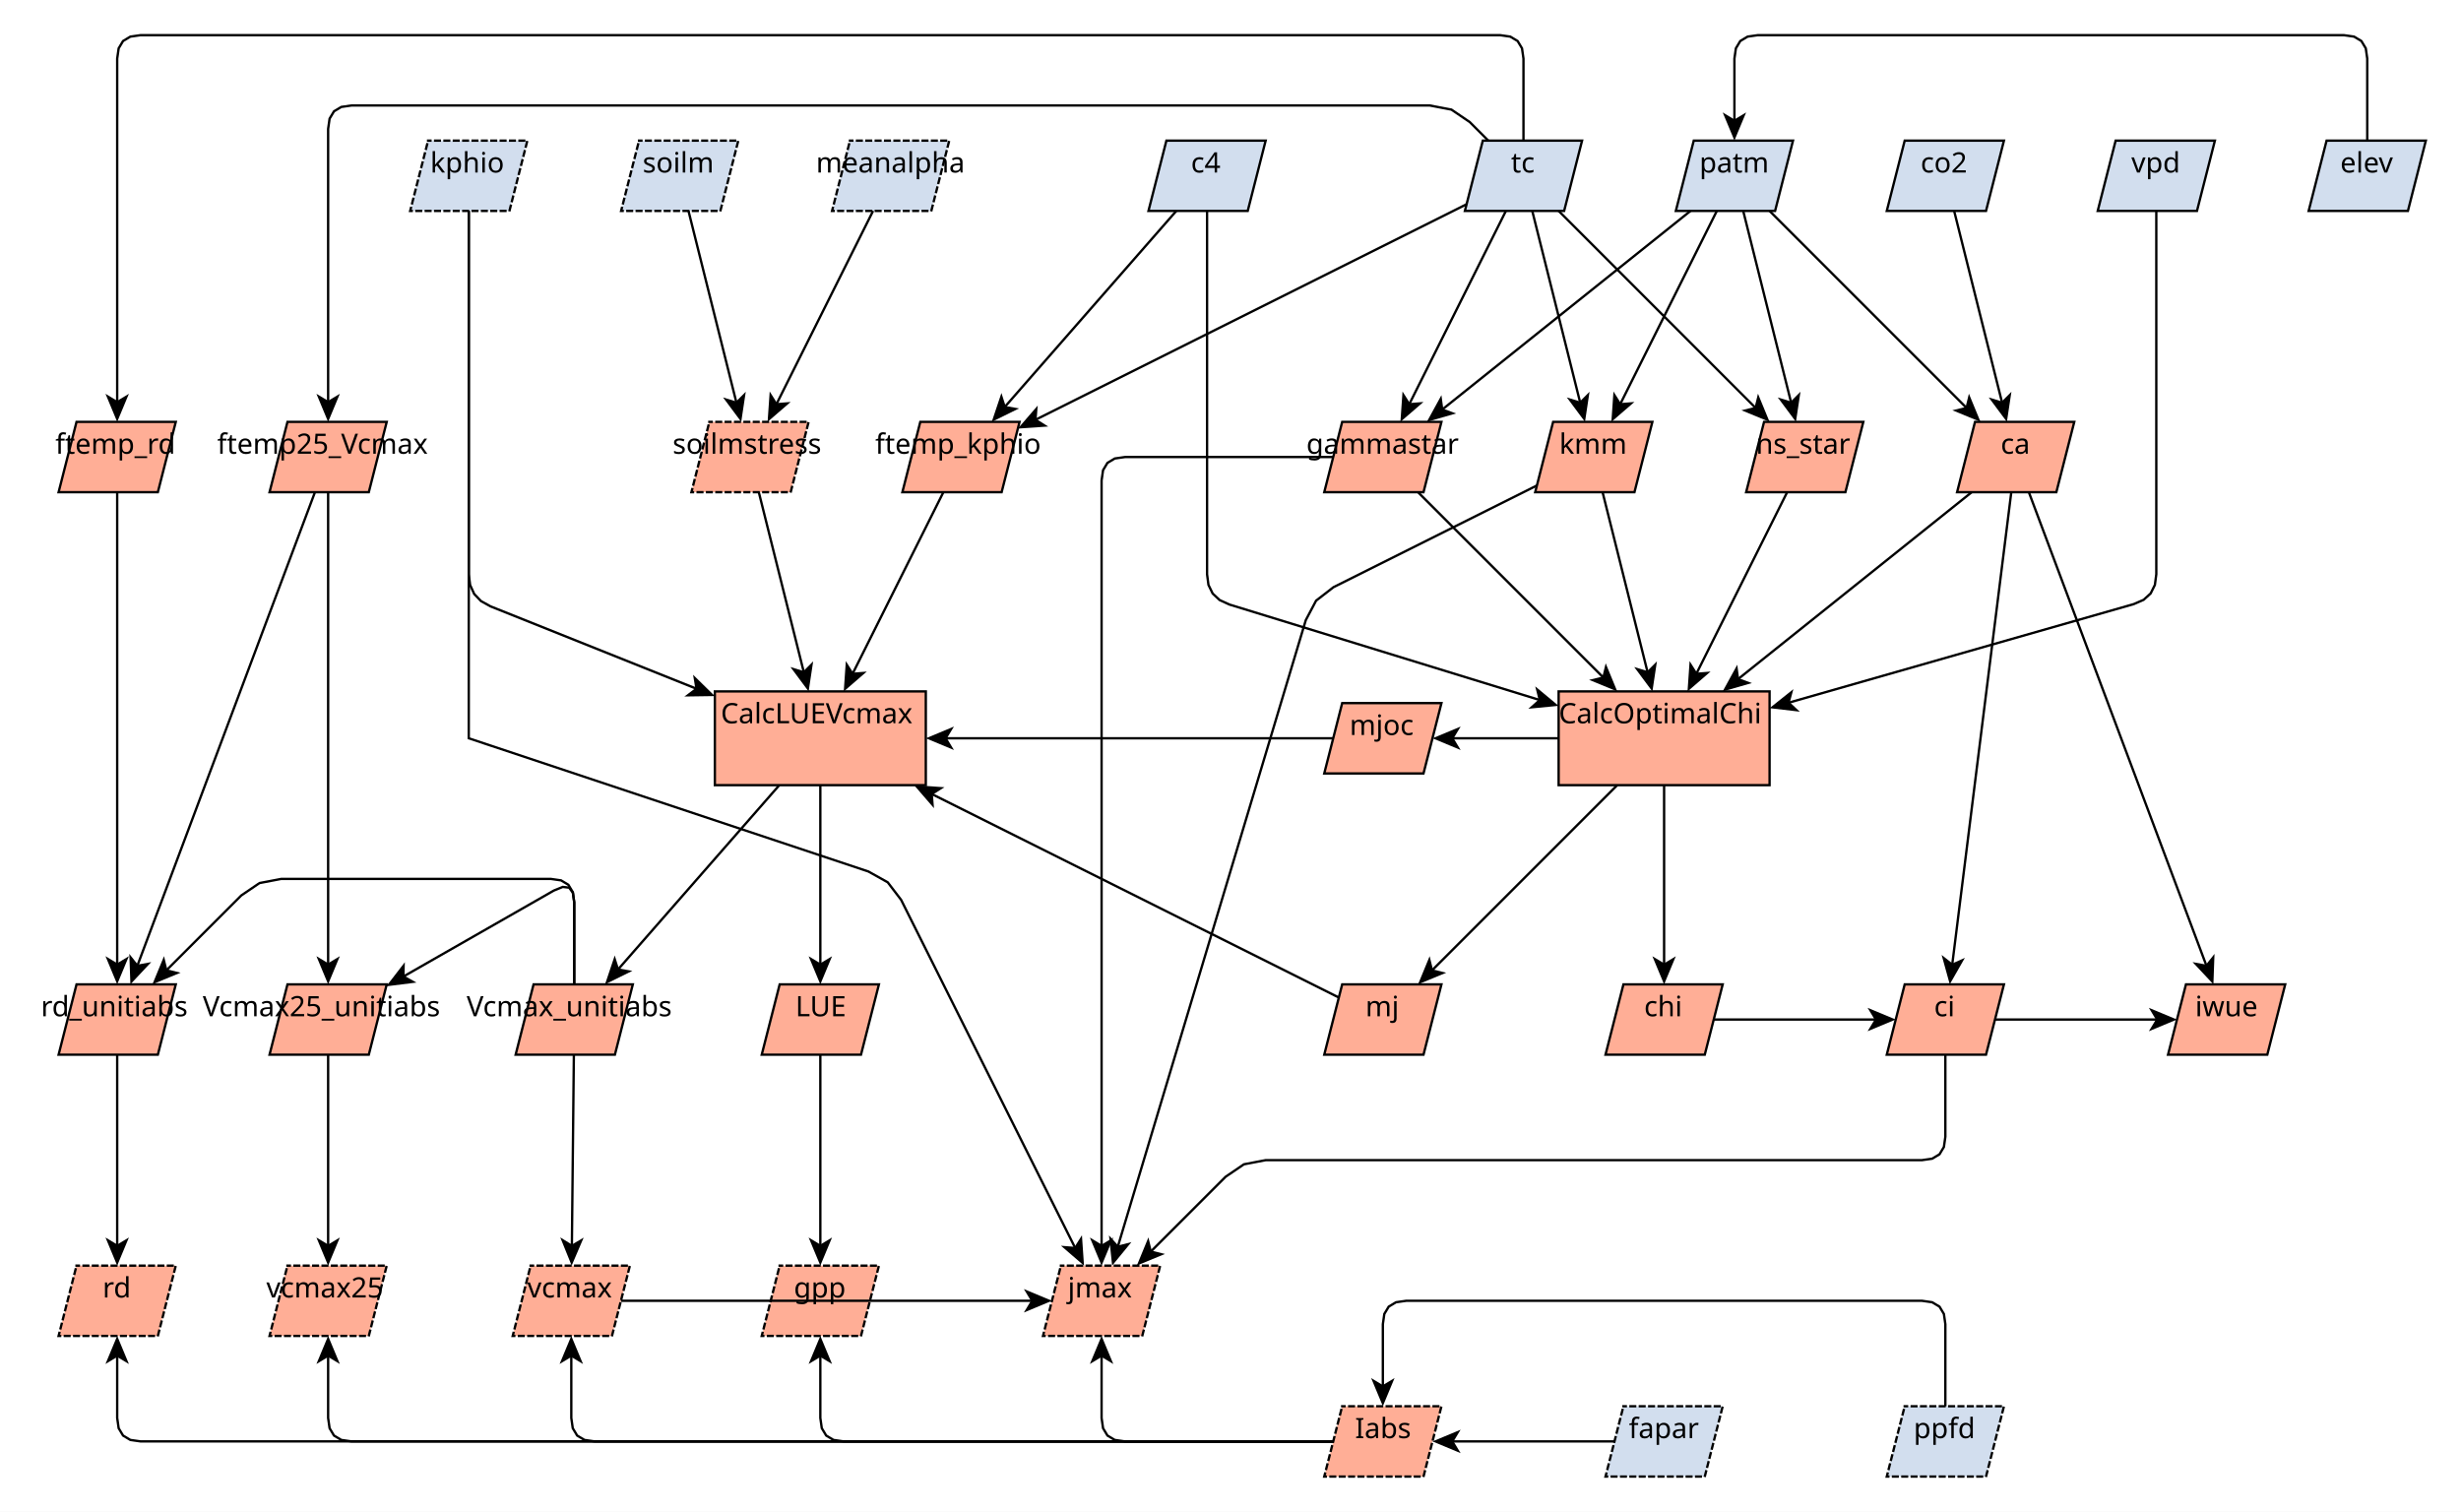
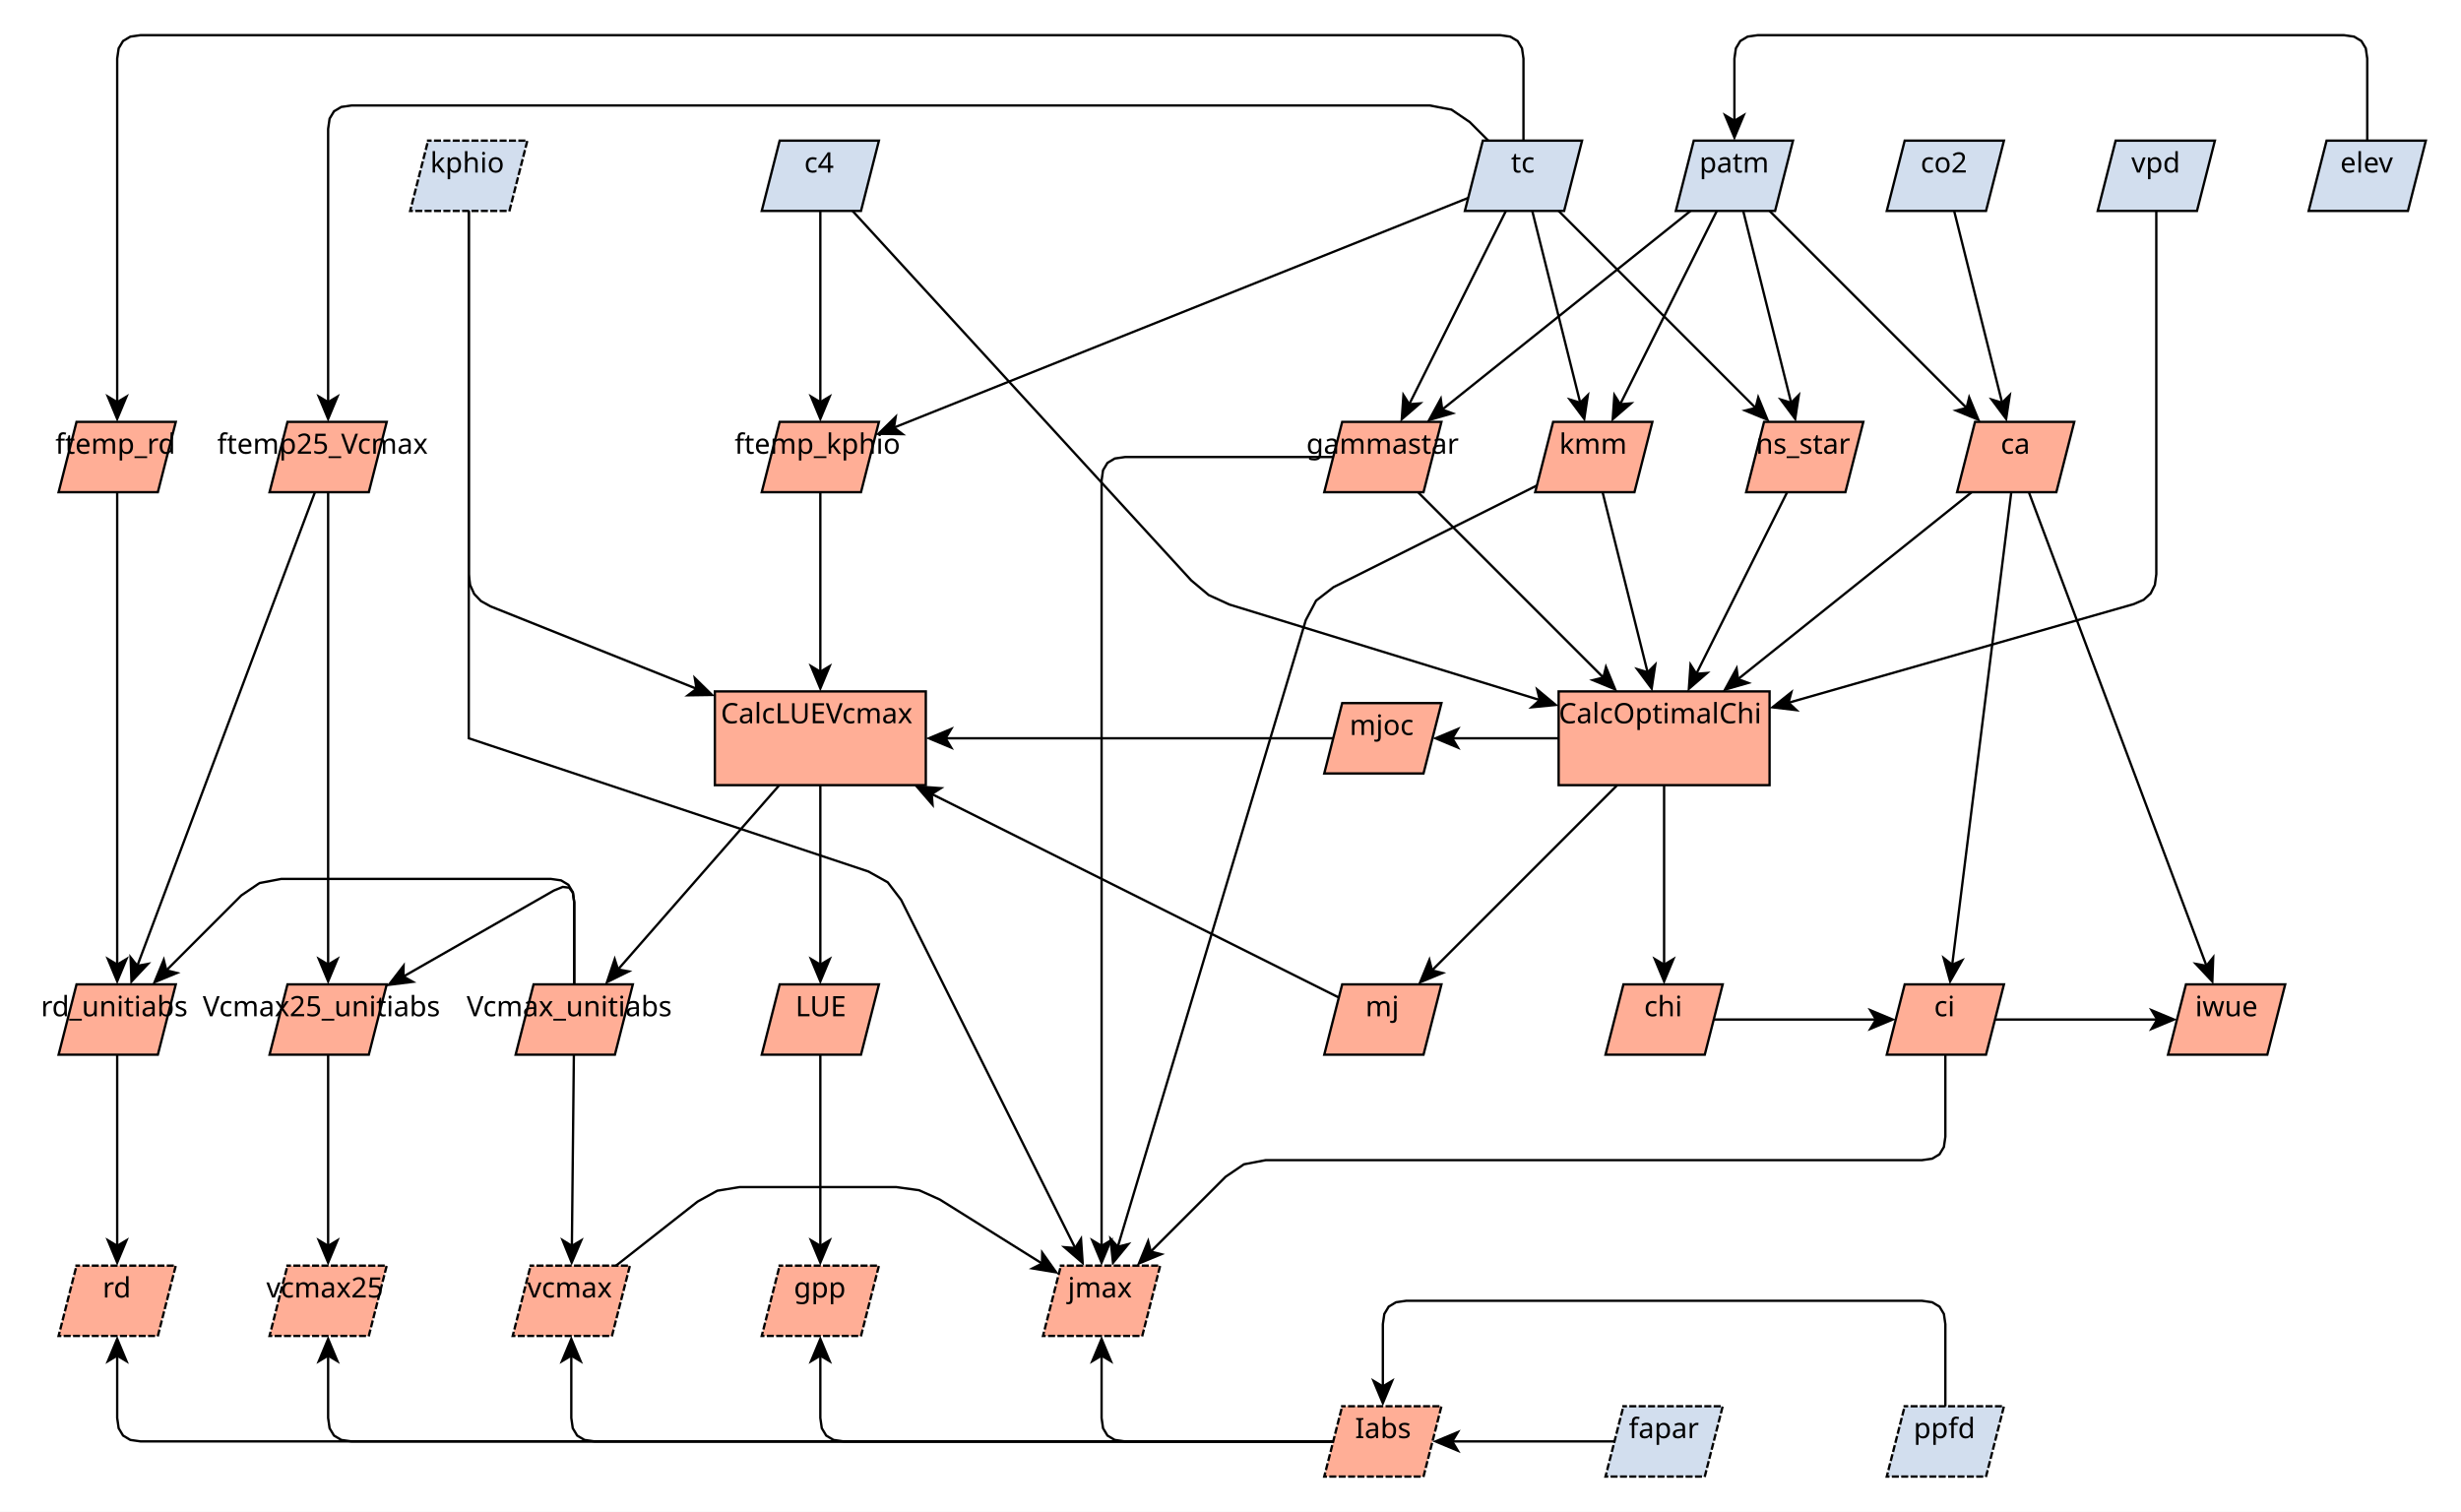
<svg xmlns="http://www.w3.org/2000/svg" fill-opacity="1" color-rendering="auto" color-interpolation="auto" text-rendering="auto" stroke="black" stroke-linecap="square" width="1050" stroke-miterlimit="10" shape-rendering="auto" stroke-opacity="1" fill="black" stroke-dasharray="none" font-weight="normal" stroke-width="1" height="645" font-family="'Dialog'" font-style="normal" stroke-linejoin="miter" font-size="12px" stroke-dashoffset="0" image-rendering="auto">
  <defs id="genericDefs" />
  <g>
    <defs id="defs1">
      <clipPath clipPathUnits="userSpaceOnUse" id="clipPath1">
        <path d="M0 0 L1050 0 L1050 645 L0 645 L0 0 Z" />
      </clipPath>
      <clipPath clipPathUnits="userSpaceOnUse" id="clipPath2">
        <path d="M-500 -225 L550 -225 L550 420 L-500 420 L-500 -225 Z" />
      </clipPath>
    </defs>
    <g fill="white" text-rendering="geometricPrecision" shape-rendering="geometricPrecision" transform="translate(500,225)" stroke="white">
      <rect x="-500" width="1050" height="645" y="-225" clip-path="url(#clipPath2)" stroke="none" />
    </g>
    <g fill="rgb(210,222,238)" text-rendering="geometricPrecision" shape-rendering="geometricPrecision" transform="matrix(1,0,0,1,500,225)" stroke="rgb(210,222,238)">
      <path d="M132.65 -165 L175 -165 L167.35 -135 L125 -135 Z" stroke="none" clip-path="url(#clipPath2)" />
      <path fill="none" d="M132.65 -165 L175 -165 L167.35 -135 L125 -135 Z" clip-path="url(#clipPath2)" stroke-linecap="butt" stroke="black" />
    </g>
    <g text-rendering="geometricPrecision" stroke-miterlimit="1.45" shape-rendering="geometricPrecision" transform="matrix(1,0,0,1,500,225)" stroke-linecap="butt">
      <text x="144.683" xml:space="preserve" y="-151.398" clip-path="url(#clipPath2)" stroke="none">tc</text>
    </g>
    <g fill="rgb(210,222,238)" text-rendering="geometricPrecision" shape-rendering="geometricPrecision" transform="matrix(1,0,0,1,500,225)" stroke="rgb(210,222,238)">
      <path d="M222.65 -165 L265 -165 L257.35 -135 L215 -135 Z" stroke="none" clip-path="url(#clipPath2)" />
      <path fill="none" d="M222.65 -165 L265 -165 L257.35 -135 L215 -135 Z" clip-path="url(#clipPath2)" stroke-linecap="butt" stroke="black" />
    </g>
    <g text-rendering="geometricPrecision" stroke-miterlimit="1.45" shape-rendering="geometricPrecision" transform="matrix(1,0,0,1,500,225)" stroke-linecap="butt">
      <text x="225.065" xml:space="preserve" y="-151.398" clip-path="url(#clipPath2)" stroke="none">patm</text>
    </g>
    <g fill="rgb(210,222,238)" text-rendering="geometricPrecision" shape-rendering="geometricPrecision" transform="matrix(1,0,0,1,500,225)" stroke="rgb(210,222,238)">
      <path d="M312.65 -165 L355 -165 L347.35 -135 L305 -135 Z" stroke="none" clip-path="url(#clipPath2)" />
      <path fill="none" d="M312.65 -165 L355 -165 L347.35 -135 L305 -135 Z" clip-path="url(#clipPath2)" stroke-linecap="butt" stroke="black" />
    </g>
    <g text-rendering="geometricPrecision" stroke-miterlimit="1.45" shape-rendering="geometricPrecision" transform="matrix(1,0,0,1,500,225)" stroke-linecap="butt">
      <text x="319.447" xml:space="preserve" y="-151.398" clip-path="url(#clipPath2)" stroke="none">co2</text>
    </g>
    <g fill="rgb(210,222,238)" text-rendering="geometricPrecision" shape-rendering="geometricPrecision" transform="matrix(1,0,0,1,500,225)" stroke="rgb(210,222,238)">
      <path d="M402.65 -165 L445 -165 L437.35 -135 L395 -135 Z" stroke="none" clip-path="url(#clipPath2)" />
      <path fill="none" d="M402.65 -165 L445 -165 L437.35 -135 L395 -135 Z" clip-path="url(#clipPath2)" stroke-linecap="butt" stroke="black" />
    </g>
    <g text-rendering="geometricPrecision" stroke-miterlimit="1.45" shape-rendering="geometricPrecision" transform="matrix(1,0,0,1,500,225)" stroke-linecap="butt">
      <text x="409.342" xml:space="preserve" y="-151.398" clip-path="url(#clipPath2)" stroke="none">vpd</text>
    </g>
    <g fill="rgb(210,222,238)" text-rendering="geometricPrecision" shape-rendering="geometricPrecision" transform="matrix(1,0,0,1,500,225)" stroke="rgb(210,222,238)">
      <path d="M492.65 -165 L535 -165 L527.35 -135 L485 -135 Z" stroke="none" clip-path="url(#clipPath2)" />
      <path fill="none" d="M492.65 -165 L535 -165 L527.35 -135 L485 -135 Z" clip-path="url(#clipPath2)" stroke-linecap="butt" stroke="black" />
    </g>
    <g text-rendering="geometricPrecision" stroke-miterlimit="1.45" shape-rendering="geometricPrecision" transform="matrix(1,0,0,1,500,225)" stroke-linecap="butt">
      <text x="498.475" xml:space="preserve" y="-151.398" clip-path="url(#clipPath2)" stroke="none">elev</text>
    </g>
-     <g fill="rgb(210,222,238)" text-rendering="geometricPrecision" shape-rendering="geometricPrecision" transform="matrix(1,0,0,1,500,225)" stroke="rgb(210,222,238)">
-       <path d="M-227.35 -165 L-185 -165 L-192.65 -135 L-235 -135 Z" stroke="none" clip-path="url(#clipPath2)" />
-     </g>
-     <g text-rendering="geometricPrecision" stroke-dasharray="2,2" shape-rendering="geometricPrecision" stroke-dashoffset="1" transform="matrix(1,0,0,1,500,225)">
-       <path fill="none" d="M-227.35 -165 L-185 -165 L-192.65 -135 L-235 -135 Z" clip-path="url(#clipPath2)" />
-     </g>
-     <g text-rendering="geometricPrecision" stroke-miterlimit="1.45" shape-rendering="geometricPrecision" transform="matrix(1,0,0,1,500,225)" stroke-linecap="butt">
-       <text x="-225.815" xml:space="preserve" y="-151.398" clip-path="url(#clipPath2)" stroke="none">soilm</text>
-     </g>
-     <g fill="rgb(210,222,238)" text-rendering="geometricPrecision" shape-rendering="geometricPrecision" transform="matrix(1,0,0,1,500,225)" stroke="rgb(210,222,238)">
-       <path d="M-137.35 -165 L-95 -165 L-102.65 -135 L-145 -135 Z" stroke="none" clip-path="url(#clipPath2)" />
-     </g>
-     <g text-rendering="geometricPrecision" stroke-dasharray="2,2" shape-rendering="geometricPrecision" stroke-dashoffset="1" transform="matrix(1,0,0,1,500,225)">
-       <path fill="none" d="M-137.35 -165 L-95 -165 L-102.65 -135 L-145 -135 Z" clip-path="url(#clipPath2)" />
-     </g>
-     <g text-rendering="geometricPrecision" stroke-miterlimit="1.45" shape-rendering="geometricPrecision" transform="matrix(1,0,0,1,500,225)" stroke-linecap="butt">
-       <text x="-151.843" xml:space="preserve" y="-151.398" clip-path="url(#clipPath2)" stroke="none">meanalpha</text>
-     </g>
-     <g fill="rgb(255,174,150)" text-rendering="geometricPrecision" shape-rendering="geometricPrecision" transform="matrix(1,0,0,1,500,225)" stroke="rgb(255,174,150)">
-       <path d="M-107.35 -45 L-65 -45 L-72.65 -15 L-115 -15 Z" stroke="none" clip-path="url(#clipPath2)" />
-       <path fill="none" d="M-107.35 -45 L-65 -45 L-72.65 -15 L-115 -15 Z" clip-path="url(#clipPath2)" stroke-linecap="butt" stroke="black" />
-     </g>
-     <g text-rendering="geometricPrecision" stroke-miterlimit="1.45" shape-rendering="geometricPrecision" transform="matrix(1,0,0,1,500,225)" stroke-linecap="butt">
-       <text x="-126.598" xml:space="preserve" y="-31.398" clip-path="url(#clipPath2)" stroke="none">ftemp_kphio</text>
-     </g>
-     <g fill="rgb(210,222,238)" text-rendering="geometricPrecision" shape-rendering="geometricPrecision" transform="matrix(1,0,0,1,500,225)" stroke="rgb(210,222,238)">
-       <path d="M-2.35 -165 L40 -165 L32.35 -135 L-10 -135 Z" stroke="none" clip-path="url(#clipPath2)" />
-       <path fill="none" d="M-2.35 -165 L40 -165 L32.35 -135 L-10 -135 Z" clip-path="url(#clipPath2)" stroke-linecap="butt" stroke="black" />
-     </g>
-     <g text-rendering="geometricPrecision" stroke-miterlimit="1.45" shape-rendering="geometricPrecision" transform="matrix(1,0,0,1,500,225)" stroke-linecap="butt">
-       <text x="8.133" xml:space="preserve" y="-151.398" clip-path="url(#clipPath2)" stroke="none">c4</text>
+     <g fill="rgb(255,174,150)" text-rendering="geometricPrecision" shape-rendering="geometricPrecision" transform="matrix(1,0,0,1,500,225)" stroke="rgb(255,174,150)">
+       <path d="M-167.35 -45 L-125 -45 L-132.65 -15 L-175 -15 Z" stroke="none" clip-path="url(#clipPath2)" />
+       <path fill="none" d="M-167.35 -45 L-125 -45 L-132.65 -15 L-175 -15 Z" clip-path="url(#clipPath2)" stroke-linecap="butt" stroke="black" />
+     </g>
+     <g text-rendering="geometricPrecision" stroke-miterlimit="1.45" shape-rendering="geometricPrecision" transform="matrix(1,0,0,1,500,225)" stroke-linecap="butt">
+       <text x="-186.598" xml:space="preserve" y="-31.398" clip-path="url(#clipPath2)" stroke="none">ftemp_kphio</text>
+     </g>
+     <g fill="rgb(210,222,238)" text-rendering="geometricPrecision" shape-rendering="geometricPrecision" transform="matrix(1,0,0,1,500,225)" stroke="rgb(210,222,238)">
+       <path d="M-167.35 -165 L-125 -165 L-132.65 -135 L-175 -135 Z" stroke="none" clip-path="url(#clipPath2)" />
+       <path fill="none" d="M-167.35 -165 L-125 -165 L-132.65 -135 L-175 -135 Z" clip-path="url(#clipPath2)" stroke-linecap="butt" stroke="black" />
+     </g>
+     <g text-rendering="geometricPrecision" stroke-miterlimit="1.45" shape-rendering="geometricPrecision" transform="matrix(1,0,0,1,500,225)" stroke-linecap="butt">
+       <text x="-156.867" xml:space="preserve" y="-151.398" clip-path="url(#clipPath2)" stroke="none">c4</text>
    </g>
    <g fill="rgb(255,174,150)" text-rendering="geometricPrecision" shape-rendering="geometricPrecision" transform="matrix(1,0,0,1,500,225)" stroke="rgb(255,174,150)">
      <path d="M72.65 -45 L115 -45 L107.35 -15 L65 -15 Z" stroke="none" clip-path="url(#clipPath2)" />
      <path fill="none" d="M72.65 -45 L115 -45 L107.35 -15 L65 -15 Z" clip-path="url(#clipPath2)" stroke-linecap="butt" stroke="black" />
    </g>
    <g text-rendering="geometricPrecision" stroke-miterlimit="1.45" shape-rendering="geometricPrecision" transform="matrix(1,0,0,1,500,225)" stroke-linecap="butt">
      <text x="57.357" xml:space="preserve" y="-31.398" clip-path="url(#clipPath2)" stroke="none">gammastar</text>
    </g>
    <g fill="rgb(255,174,150)" text-rendering="geometricPrecision" shape-rendering="geometricPrecision" transform="matrix(1,0,0,1,500,225)" stroke="rgb(255,174,150)">
      <path d="M252.65 -45 L295 -45 L287.35 -15 L245 -15 Z" stroke="none" clip-path="url(#clipPath2)" />
      <path fill="none" d="M252.65 -45 L295 -45 L287.35 -15 L245 -15 Z" clip-path="url(#clipPath2)" stroke-linecap="butt" stroke="black" />
    </g>
    <g text-rendering="geometricPrecision" stroke-miterlimit="1.45" shape-rendering="geometricPrecision" transform="matrix(1,0,0,1,500,225)" stroke-linecap="butt">
      <text x="249.147" xml:space="preserve" y="-31.398" clip-path="url(#clipPath2)" stroke="none">ns_star</text>
    </g>
    <g fill="rgb(255,174,150)" text-rendering="geometricPrecision" shape-rendering="geometricPrecision" transform="matrix(1,0,0,1,500,225)" stroke="rgb(255,174,150)">
      <path d="M162.65 -45 L205 -45 L197.35 -15 L155 -15 Z" stroke="none" clip-path="url(#clipPath2)" />
      <path fill="none" d="M162.65 -45 L205 -45 L197.35 -15 L155 -15 Z" clip-path="url(#clipPath2)" stroke-linecap="butt" stroke="black" />
    </g>
    <g text-rendering="geometricPrecision" stroke-miterlimit="1.45" shape-rendering="geometricPrecision" transform="matrix(1,0,0,1,500,225)" stroke-linecap="butt">
      <text x="165.29" xml:space="preserve" y="-31.398" clip-path="url(#clipPath2)" stroke="none">kmm</text>
    </g>
    <g fill="rgb(255,174,150)" text-rendering="geometricPrecision" shape-rendering="geometricPrecision" transform="matrix(1,0,0,1,500,225)" stroke="rgb(255,174,150)">
      <path d="M342.65 -45 L385 -45 L377.35 -15 L335 -15 Z" stroke="none" clip-path="url(#clipPath2)" />
      <path fill="none" d="M342.65 -45 L385 -45 L377.35 -15 L335 -15 Z" clip-path="url(#clipPath2)" stroke-linecap="butt" stroke="black" />
    </g>
    <g text-rendering="geometricPrecision" stroke-miterlimit="1.45" shape-rendering="geometricPrecision" transform="matrix(1,0,0,1,500,225)" stroke-linecap="butt">
      <text x="353.613" xml:space="preserve" y="-31.398" clip-path="url(#clipPath2)" stroke="none">ca</text>
    </g>
    <g fill="rgb(255,174,150)" text-rendering="geometricPrecision" shape-rendering="geometricPrecision" transform="matrix(1,0,0,1,500,225)" stroke="rgb(255,174,150)">
      <path d="M165 70 L255 70 L255 110 L165 110 Z" stroke="none" clip-path="url(#clipPath2)" />
      <path fill="none" d="M165 70 L255 70 L255 110 L165 110 Z" clip-path="url(#clipPath2)" stroke-linecap="butt" stroke="black" />
    </g>
    <g text-rendering="geometricPrecision" stroke-miterlimit="1.45" shape-rendering="geometricPrecision" transform="matrix(1,0,0,1,500,225)" stroke-linecap="butt">
      <text x="165.053" xml:space="preserve" y="83.602" clip-path="url(#clipPath2)" stroke="none">CalcOptimalChi</text>
    </g>
    <g fill="rgb(255,174,150)" text-rendering="geometricPrecision" shape-rendering="geometricPrecision" transform="matrix(1,0,0,1,500,225)" stroke="rgb(255,174,150)">
      <path d="M192.65 195 L235 195 L227.35 225 L185 225 Z" stroke="none" clip-path="url(#clipPath2)" />
      <path fill="none" d="M192.65 195 L235 195 L227.35 225 L185 225 Z" clip-path="url(#clipPath2)" stroke-linecap="butt" stroke="black" />
    </g>
    <g text-rendering="geometricPrecision" stroke-miterlimit="1.45" shape-rendering="geometricPrecision" transform="matrix(1,0,0,1,500,225)" stroke-linecap="butt">
      <text x="201.469" xml:space="preserve" y="208.602" clip-path="url(#clipPath2)" stroke="none">chi</text>
    </g>
    <g fill="rgb(255,174,150)" text-rendering="geometricPrecision" shape-rendering="geometricPrecision" transform="matrix(1,0,0,1,500,225)" stroke="rgb(255,174,150)">
-       <path d="M-197.35 -45 L-155 -45 L-162.65 -15 L-205 -15 Z" stroke="none" clip-path="url(#clipPath2)" />
-     </g>
-     <g text-rendering="geometricPrecision" stroke-dasharray="2,2" shape-rendering="geometricPrecision" stroke-dashoffset="1" transform="matrix(1,0,0,1,500,225)">
-       <path fill="none" d="M-197.35 -45 L-155 -45 L-162.65 -15 L-205 -15 Z" clip-path="url(#clipPath2)" />
-     </g>
-     <g text-rendering="geometricPrecision" stroke-miterlimit="1.45" shape-rendering="geometricPrecision" transform="matrix(1,0,0,1,500,225)" stroke-linecap="butt">
-       <text x="-213.032" xml:space="preserve" y="-31.398" clip-path="url(#clipPath2)" stroke="none">soilmstress</text>
-     </g>
-     <g fill="rgb(255,174,150)" text-rendering="geometricPrecision" shape-rendering="geometricPrecision" transform="matrix(1,0,0,1,500,225)" stroke="rgb(255,174,150)">
      <path d="M-195 70 L-105 70 L-105 110 L-195 110 Z" stroke="none" clip-path="url(#clipPath2)" />
      <path fill="none" d="M-195 70 L-105 70 L-105 110 L-195 110 Z" clip-path="url(#clipPath2)" stroke-linecap="butt" stroke="black" />
    </g>
    <g text-rendering="geometricPrecision" stroke-miterlimit="1.45" shape-rendering="geometricPrecision" transform="matrix(1,0,0,1,500,225)" stroke-linecap="butt">
      <text x="-192.472" xml:space="preserve" y="83.602" clip-path="url(#clipPath2)" stroke="none">CalcLUEVcmax</text>
    </g>
    <g fill="rgb(210,222,238)" text-rendering="geometricPrecision" shape-rendering="geometricPrecision" transform="matrix(1,0,0,1,500,225)" stroke="rgb(210,222,238)">
      <path d="M-317.35 -165 L-275 -165 L-282.65 -135 L-325 -135 Z" stroke="none" clip-path="url(#clipPath2)" />
    </g>
    <g text-rendering="geometricPrecision" stroke-dasharray="2,2" shape-rendering="geometricPrecision" stroke-dashoffset="1" transform="matrix(1,0,0,1,500,225)">
      <path fill="none" d="M-317.35 -165 L-275 -165 L-282.65 -135 L-325 -135 Z" clip-path="url(#clipPath2)" />
    </g>
    <g text-rendering="geometricPrecision" stroke-miterlimit="1.45" shape-rendering="geometricPrecision" transform="matrix(1,0,0,1,500,225)" stroke-linecap="butt">
      <text x="-316.427" xml:space="preserve" y="-151.398" clip-path="url(#clipPath2)" stroke="none">kphio</text>
    </g>
    <g fill="rgb(255,174,150)" text-rendering="geometricPrecision" shape-rendering="geometricPrecision" transform="matrix(1,0,0,1,500,225)" stroke="rgb(255,174,150)">
      <path d="M-167.35 195 L-125 195 L-132.65 225 L-175 225 Z" stroke="none" clip-path="url(#clipPath2)" />
      <path fill="none" d="M-167.35 195 L-125 195 L-132.65 225 L-175 225 Z" clip-path="url(#clipPath2)" stroke-linecap="butt" stroke="black" />
    </g>
    <g text-rendering="geometricPrecision" stroke-miterlimit="1.45" shape-rendering="geometricPrecision" transform="matrix(1,0,0,1,500,225)" stroke-linecap="butt">
      <text x="-160.608" xml:space="preserve" y="208.602" clip-path="url(#clipPath2)" stroke="none">LUE</text>
    </g>
    <g fill="rgb(255,174,150)" text-rendering="geometricPrecision" shape-rendering="geometricPrecision" transform="matrix(1,0,0,1,500,225)" stroke="rgb(255,174,150)">
      <path d="M-272.35 195 L-230 195 L-237.65 225 L-280 225 Z" stroke="none" clip-path="url(#clipPath2)" />
      <path fill="none" d="M-272.35 195 L-230 195 L-237.65 225 L-280 225 Z" clip-path="url(#clipPath2)" stroke-linecap="butt" stroke="black" />
    </g>
    <g text-rendering="geometricPrecision" stroke-miterlimit="1.45" shape-rendering="geometricPrecision" transform="matrix(1,0,0,1,500,225)" stroke-linecap="butt">
      <text x="-300.899" xml:space="preserve" y="208.602" clip-path="url(#clipPath2)" stroke="none">Vcmax_unitiabs</text>
    </g>
    <g fill="rgb(255,174,150)" text-rendering="geometricPrecision" shape-rendering="geometricPrecision" transform="matrix(1,0,0,1,500,225)" stroke="rgb(255,174,150)">
      <path d="M72.65 195 L115 195 L107.35 225 L65 225 Z" stroke="none" clip-path="url(#clipPath2)" />
      <path fill="none" d="M72.65 195 L115 195 L107.35 225 L65 225 Z" clip-path="url(#clipPath2)" stroke-linecap="butt" stroke="black" />
    </g>
    <g text-rendering="geometricPrecision" stroke-miterlimit="1.45" shape-rendering="geometricPrecision" transform="matrix(1,0,0,1,500,225)" stroke-linecap="butt">
      <text x="82.573" xml:space="preserve" y="208.602" clip-path="url(#clipPath2)" stroke="none">mj</text>
    </g>
    <g fill="rgb(255,174,150)" text-rendering="geometricPrecision" shape-rendering="geometricPrecision" transform="matrix(1,0,0,1,500,225)" stroke="rgb(255,174,150)">
      <path d="M72.65 75 L115 75 L107.35 105 L65 105 Z" stroke="none" clip-path="url(#clipPath2)" />
      <path fill="none" d="M72.65 75 L115 75 L107.35 105 L65 105 Z" clip-path="url(#clipPath2)" stroke-linecap="butt" stroke="black" />
    </g>
    <g text-rendering="geometricPrecision" stroke-miterlimit="1.45" shape-rendering="geometricPrecision" transform="matrix(1,0,0,1,500,225)" stroke-linecap="butt">
      <text x="75.814" xml:space="preserve" y="88.602" clip-path="url(#clipPath2)" stroke="none">mjoc</text>
    </g>
    <g fill="rgb(255,174,150)" text-rendering="geometricPrecision" shape-rendering="geometricPrecision" transform="matrix(1,0,0,1,500,225)" stroke="rgb(255,174,150)">
      <path d="M312.65 195 L355 195 L347.35 225 L305 225 Z" stroke="none" clip-path="url(#clipPath2)" />
      <path fill="none" d="M312.65 195 L355 195 L347.35 225 L305 225 Z" clip-path="url(#clipPath2)" stroke-linecap="butt" stroke="black" />
    </g>
    <g text-rendering="geometricPrecision" stroke-miterlimit="1.45" shape-rendering="geometricPrecision" transform="matrix(1,0,0,1,500,225)" stroke-linecap="butt">
      <text x="325.192" xml:space="preserve" y="208.602" clip-path="url(#clipPath2)" stroke="none">ci</text>
    </g>
    <g fill="rgb(255,174,150)" text-rendering="geometricPrecision" shape-rendering="geometricPrecision" transform="matrix(1,0,0,1,500,225)" stroke="rgb(255,174,150)">
      <path d="M432.65 195 L475 195 L467.35 225 L425 225 Z" stroke="none" clip-path="url(#clipPath2)" />
      <path fill="none" d="M432.65 195 L475 195 L467.35 225 L425 225 Z" clip-path="url(#clipPath2)" stroke-linecap="butt" stroke="black" />
    </g>
    <g text-rendering="geometricPrecision" stroke-miterlimit="1.45" shape-rendering="geometricPrecision" transform="matrix(1,0,0,1,500,225)" stroke-linecap="butt">
      <text x="436.576" xml:space="preserve" y="208.602" clip-path="url(#clipPath2)" stroke="none">iwue</text>
    </g>
    <g fill="rgb(255,174,150)" text-rendering="geometricPrecision" shape-rendering="geometricPrecision" transform="matrix(1,0,0,1,500,225)" stroke="rgb(255,174,150)">
      <path d="M-377.35 -45 L-335 -45 L-342.65 -15 L-385 -15 Z" stroke="none" clip-path="url(#clipPath2)" />
      <path fill="none" d="M-377.35 -45 L-335 -45 L-342.65 -15 L-385 -15 Z" clip-path="url(#clipPath2)" stroke-linecap="butt" stroke="black" />
    </g>
    <g text-rendering="geometricPrecision" stroke-miterlimit="1.45" shape-rendering="geometricPrecision" transform="matrix(1,0,0,1,500,225)" stroke-linecap="butt">
      <text x="-407.35" xml:space="preserve" y="-31.398" clip-path="url(#clipPath2)" stroke="none">ftemp25_Vcmax</text>
    </g>
    <g fill="rgb(255,174,150)" text-rendering="geometricPrecision" shape-rendering="geometricPrecision" transform="matrix(1,0,0,1,500,225)" stroke="rgb(255,174,150)">
      <path d="M-377.35 195 L-335 195 L-342.65 225 L-385 225 Z" stroke="none" clip-path="url(#clipPath2)" />
      <path fill="none" d="M-377.35 195 L-335 195 L-342.65 225 L-385 225 Z" clip-path="url(#clipPath2)" stroke-linecap="butt" stroke="black" />
    </g>
    <g text-rendering="geometricPrecision" stroke-miterlimit="1.45" shape-rendering="geometricPrecision" transform="matrix(1,0,0,1,500,225)" stroke-linecap="butt">
      <text x="-413.487" xml:space="preserve" y="208.602" clip-path="url(#clipPath2)" stroke="none">Vcmax25_unitiabs</text>
    </g>
    <g fill="rgb(255,174,150)" text-rendering="geometricPrecision" shape-rendering="geometricPrecision" transform="matrix(1,0,0,1,500,225)" stroke="rgb(255,174,150)">
      <path d="M-467.35 -45 L-425 -45 L-432.65 -15 L-475 -15 Z" stroke="none" clip-path="url(#clipPath2)" />
      <path fill="none" d="M-467.35 -45 L-425 -45 L-432.65 -15 L-475 -15 Z" clip-path="url(#clipPath2)" stroke-linecap="butt" stroke="black" />
    </g>
    <g text-rendering="geometricPrecision" stroke-miterlimit="1.45" shape-rendering="geometricPrecision" transform="matrix(1,0,0,1,500,225)" stroke-linecap="butt">
      <text x="-476.402" xml:space="preserve" y="-31.398" clip-path="url(#clipPath2)" stroke="none">ftemp_rd</text>
    </g>
    <g fill="rgb(255,174,150)" text-rendering="geometricPrecision" shape-rendering="geometricPrecision" transform="matrix(1,0,0,1,500,225)" stroke="rgb(255,174,150)">
      <path d="M-467.35 195 L-425 195 L-432.65 225 L-475 225 Z" stroke="none" clip-path="url(#clipPath2)" />
      <path fill="none" d="M-467.35 195 L-425 195 L-432.65 225 L-475 225 Z" clip-path="url(#clipPath2)" stroke-linecap="butt" stroke="black" />
    </g>
    <g text-rendering="geometricPrecision" stroke-miterlimit="1.45" shape-rendering="geometricPrecision" transform="matrix(1,0,0,1,500,225)" stroke-linecap="butt">
      <text x="-482.54" xml:space="preserve" y="208.602" clip-path="url(#clipPath2)" stroke="none">rd_unitiabs</text>
    </g>
    <g fill="rgb(210,222,238)" text-rendering="geometricPrecision" shape-rendering="geometricPrecision" transform="matrix(1,0,0,1,500,225)" stroke="rgb(210,222,238)">
      <path d="M312.65 375 L355 375 L347.35 405 L305 405 Z" stroke="none" clip-path="url(#clipPath2)" />
    </g>
    <g text-rendering="geometricPrecision" stroke-dasharray="2,2" shape-rendering="geometricPrecision" stroke-dashoffset="1" transform="matrix(1,0,0,1,500,225)">
      <path fill="none" d="M312.65 375 L355 375 L347.35 405 L305 405 Z" clip-path="url(#clipPath2)" />
    </g>
    <g text-rendering="geometricPrecision" stroke-miterlimit="1.45" shape-rendering="geometricPrecision" transform="matrix(1,0,0,1,500,225)" stroke-linecap="butt">
      <text x="316.465" xml:space="preserve" y="388.602" clip-path="url(#clipPath2)" stroke="none">ppfd</text>
    </g>
    <g fill="rgb(210,222,238)" text-rendering="geometricPrecision" shape-rendering="geometricPrecision" transform="matrix(1,0,0,1,500,225)" stroke="rgb(210,222,238)">
      <path d="M192.65 375 L235 375 L227.35 405 L185 405 Z" stroke="none" clip-path="url(#clipPath2)" />
    </g>
    <g text-rendering="geometricPrecision" stroke-dasharray="2,2" shape-rendering="geometricPrecision" stroke-dashoffset="1" transform="matrix(1,0,0,1,500,225)">
      <path fill="none" d="M192.65 375 L235 375 L227.35 405 L185 405 Z" clip-path="url(#clipPath2)" />
    </g>
    <g text-rendering="geometricPrecision" stroke-miterlimit="1.45" shape-rendering="geometricPrecision" transform="matrix(1,0,0,1,500,225)" stroke-linecap="butt">
      <text x="194.935" xml:space="preserve" y="388.602" clip-path="url(#clipPath2)" stroke="none">fapar</text>
    </g>
    <g fill="rgb(255,174,150)" text-rendering="geometricPrecision" shape-rendering="geometricPrecision" transform="matrix(1,0,0,1,500,225)" stroke="rgb(255,174,150)">
      <path d="M72.65 375 L115 375 L107.35 405 L65 405 Z" stroke="none" clip-path="url(#clipPath2)" />
    </g>
    <g text-rendering="geometricPrecision" stroke-dasharray="2,2" shape-rendering="geometricPrecision" stroke-dashoffset="1" transform="matrix(1,0,0,1,500,225)">
      <path fill="none" d="M72.65 375 L115 375 L107.35 405 L65 405 Z" clip-path="url(#clipPath2)" />
    </g>
    <g text-rendering="geometricPrecision" stroke-miterlimit="1.45" shape-rendering="geometricPrecision" transform="matrix(1,0,0,1,500,225)" stroke-linecap="butt">
      <text x="78.123" xml:space="preserve" y="388.602" clip-path="url(#clipPath2)" stroke="none">Iabs</text>
    </g>
    <g fill="rgb(255,174,150)" text-rendering="geometricPrecision" shape-rendering="geometricPrecision" transform="matrix(1,0,0,1,500,225)" stroke="rgb(255,174,150)">
      <path d="M-167.35 315 L-125 315 L-132.65 345 L-175 345 Z" stroke="none" clip-path="url(#clipPath2)" />
    </g>
    <g text-rendering="geometricPrecision" stroke-dasharray="2,2" shape-rendering="geometricPrecision" stroke-dashoffset="1" transform="matrix(1,0,0,1,500,225)">
      <path fill="none" d="M-167.35 315 L-125 315 L-132.65 345 L-175 345 Z" clip-path="url(#clipPath2)" />
    </g>
    <g text-rendering="geometricPrecision" stroke-miterlimit="1.45" shape-rendering="geometricPrecision" transform="matrix(1,0,0,1,500,225)" stroke-linecap="butt">
      <text x="-161.294" xml:space="preserve" y="328.602" clip-path="url(#clipPath2)" stroke="none">gpp</text>
    </g>
    <g fill="rgb(255,174,150)" text-rendering="geometricPrecision" shape-rendering="geometricPrecision" transform="matrix(1,0,0,1,500,225)" stroke="rgb(255,174,150)">
      <path d="M-273.6 315 L-231.25 315 L-238.9 345 L-281.25 345 Z" stroke="none" clip-path="url(#clipPath2)" />
    </g>
    <g text-rendering="geometricPrecision" stroke-dasharray="2,2" shape-rendering="geometricPrecision" stroke-dashoffset="1" transform="matrix(1,0,0,1,500,225)">
      <path fill="none" d="M-273.6 315 L-231.25 315 L-238.9 345 L-281.25 345 Z" clip-path="url(#clipPath2)" />
    </g>
    <g text-rendering="geometricPrecision" stroke-miterlimit="1.45" shape-rendering="geometricPrecision" transform="matrix(1,0,0,1,500,225)" stroke-linecap="butt">
      <text x="-275.023" xml:space="preserve" y="328.602" clip-path="url(#clipPath2)" stroke="none">vcmax</text>
    </g>
    <g fill="rgb(255,174,150)" text-rendering="geometricPrecision" shape-rendering="geometricPrecision" transform="matrix(1,0,0,1,500,225)" stroke="rgb(255,174,150)">
      <path d="M-377.35 315 L-335 315 L-342.65 345 L-385 345 Z" stroke="none" clip-path="url(#clipPath2)" />
    </g>
    <g text-rendering="geometricPrecision" stroke-dasharray="2,2" shape-rendering="geometricPrecision" stroke-dashoffset="1" transform="matrix(1,0,0,1,500,225)">
      <path fill="none" d="M-377.35 315 L-335 315 L-342.65 345 L-385 345 Z" clip-path="url(#clipPath2)" />
    </g>
    <g text-rendering="geometricPrecision" stroke-miterlimit="1.45" shape-rendering="geometricPrecision" transform="matrix(1,0,0,1,500,225)" stroke-linecap="butt">
      <text x="-386.361" xml:space="preserve" y="328.602" clip-path="url(#clipPath2)" stroke="none">vcmax25</text>
    </g>
    <g fill="rgb(255,174,150)" text-rendering="geometricPrecision" shape-rendering="geometricPrecision" transform="matrix(1,0,0,1,500,225)" stroke="rgb(255,174,150)">
      <path d="M-467.35 315 L-425 315 L-432.65 345 L-475 345 Z" stroke="none" clip-path="url(#clipPath2)" />
    </g>
    <g text-rendering="geometricPrecision" stroke-dasharray="2,2" shape-rendering="geometricPrecision" stroke-dashoffset="1" transform="matrix(1,0,0,1,500,225)">
      <path fill="none" d="M-467.35 315 L-425 315 L-432.65 345 L-475 345 Z" clip-path="url(#clipPath2)" />
    </g>
    <g text-rendering="geometricPrecision" stroke-miterlimit="1.45" shape-rendering="geometricPrecision" transform="matrix(1,0,0,1,500,225)" stroke-linecap="butt">
      <text x="-456.231" xml:space="preserve" y="328.602" clip-path="url(#clipPath2)" stroke="none">rd</text>
    </g>
    <g fill="rgb(255,174,150)" text-rendering="geometricPrecision" shape-rendering="geometricPrecision" transform="matrix(1,0,0,1,500,225)" stroke="rgb(255,174,150)">
      <path d="M-47.35 315 L-5 315 L-12.65 345 L-55 345 Z" stroke="none" clip-path="url(#clipPath2)" />
    </g>
    <g text-rendering="geometricPrecision" stroke-dasharray="2,2" shape-rendering="geometricPrecision" stroke-dashoffset="1" transform="matrix(1,0,0,1,500,225)">
      <path fill="none" d="M-47.35 315 L-5 315 L-12.65 345 L-55 345 Z" clip-path="url(#clipPath2)" />
    </g>
    <g text-rendering="geometricPrecision" stroke-miterlimit="1.45" shape-rendering="geometricPrecision" transform="matrix(1,0,0,1,500,225)" stroke-linecap="butt">
      <text x="-44.42" xml:space="preserve" y="328.602" clip-path="url(#clipPath2)" stroke="none">jmax</text>
    </g>
    <g text-rendering="geometricPrecision" shape-rendering="geometricPrecision" transform="matrix(1,0,0,1,500,225)" stroke-linecap="butt">
      <path fill="none" d="M510 -165.029 L510 -200 L509.375 -204.375 L507.5 -207.5 L504.375 -209.375 L500 -210 L250 -210 L245.625 -209.375 L242.5 -207.5 L240.625 -204.375 L240 -200 L240 -173.029" clip-path="url(#clipPath2)" />
    </g>
    <g text-rendering="geometricPrecision" shape-rendering="geometricPrecision" transform="matrix(1,0,0,1,500,225)" stroke-linecap="butt">
      <path d="M240 -165.029 L245 -177.029 L240 -174.029 L235 -177.029 Z" stroke="none" clip-path="url(#clipPath2)" />
-       <path fill="none" d="M125.713 -137.856 L-58.593 -45.704" clip-path="url(#clipPath2)" />
-       <path d="M-65.748 -42.126 L-52.779 -43.02 L-57.698 -46.151 L-57.251 -51.965 Z" clip-path="url(#clipPath2)" stroke="none" />
-       <path fill="none" d="M1.901 -135.029 L-71.606 -51.021" clip-path="url(#clipPath2)" />
-       <path d="M-76.874 -45.001 L-65.21 -50.739 L-70.948 -51.774 L-72.735 -57.324 Z" clip-path="url(#clipPath2)" stroke="none" />
+       <path fill="none" d="M126.453 -140.581 L-118.983 -42.407" clip-path="url(#clipPath2)" />
+       <path d="M-126.411 -39.436 L-113.412 -39.25 L-118.055 -42.778 L-117.126 -48.535 Z" clip-path="url(#clipPath2)" stroke="none" />
+       <path fill="none" d="M-150 -135.029 L-150 -53.001" clip-path="url(#clipPath2)" />
+       <path d="M-150 -45.001 L-145 -57.001 L-150 -54.001 L-155 -57.001 Z" clip-path="url(#clipPath2)" stroke="none" />
      <path fill="none" d="M142.515 -135.029 L101.078 -52.156" clip-path="url(#clipPath2)" />
      <path d="M97.5 -45.001 L107.339 -53.498 L101.525 -53.05 L98.395 -57.97 Z" clip-path="url(#clipPath2)" stroke="none" />
      <path fill="none" d="M221.287 -135.029 L114.998 -49.998" clip-path="url(#clipPath2)" />
      <path d="M108.751 -45.001 L121.245 -48.593 L115.778 -50.623 L114.998 -56.401 Z" clip-path="url(#clipPath2)" stroke="none" />
      <path fill="none" d="M164.971 -135.029 L249.343 -50.657" clip-path="url(#clipPath2)" />
      <path d="M255 -45.001 L250.05 -57.021 L248.636 -51.364 L242.979 -49.95 Z" clip-path="url(#clipPath2)" stroke="none" />
      <path fill="none" d="M243.743 -135.029 L264.31 -52.762" clip-path="url(#clipPath2)" />
      <path d="M266.25 -45.001 L268.19 -57.855 L264.067 -53.732 L258.489 -55.429 Z" clip-path="url(#clipPath2)" stroke="none" />
      <path fill="none" d="M153.743 -135.029 L174.31 -52.762" clip-path="url(#clipPath2)" />
      <path d="M176.25 -45.001 L178.19 -57.855 L174.067 -53.732 L168.489 -55.43 Z" clip-path="url(#clipPath2)" stroke="none" />
      <path fill="none" d="M232.515 -135.029 L191.078 -52.156" clip-path="url(#clipPath2)" />
      <path d="M187.5 -45.001 L197.339 -53.498 L191.525 -53.05 L188.395 -57.97 Z" clip-path="url(#clipPath2)" stroke="none" />
      <path fill="none" d="M333.743 -135.029 L354.31 -52.762" clip-path="url(#clipPath2)" />
      <path d="M356.25 -45.001 L358.19 -57.855 L354.067 -53.732 L348.489 -55.429 Z" clip-path="url(#clipPath2)" stroke="none" />
      <path fill="none" d="M254.971 -135.029 L339.343 -50.657" clip-path="url(#clipPath2)" />
      <path d="M345 -45.001 L340.05 -57.021 L338.635 -51.364 L332.979 -49.95 Z" clip-path="url(#clipPath2)" stroke="none" />
      <path fill="none" d="M262.515 -15.029 L223.565 62.87" clip-path="url(#clipPath2)" />
      <path d="M219.988 70.025 L229.826 61.528 L224.012 61.975 L220.882 57.056 Z" clip-path="url(#clipPath2)" stroke="none" />
      <path fill="none" d="M104.971 -15.029 L184.368 64.368" clip-path="url(#clipPath2)" />
      <path d="M190.025 70.025 L185.075 58.004 L183.661 63.661 L178.004 65.075 Z" clip-path="url(#clipPath2)" stroke="none" />
      <path fill="none" d="M183.743 -15.029 L203.066 62.264" clip-path="url(#clipPath2)" />
      <path d="M205.006 70.025 L206.946 57.171 L202.823 61.294 L197.245 59.596 Z" clip-path="url(#clipPath2)" stroke="none" />
      <path fill="none" d="M341.287 -15.029 L241.216 65.027" clip-path="url(#clipPath2)" />
      <path d="M234.969 70.025 L247.463 66.433 L241.997 64.403 L241.216 58.624 Z" clip-path="url(#clipPath2)" stroke="none" />
      <path fill="none" d="M420 -135.015 L420 20 L419.399 24.547 L417.596 28.187 L414.591 30.92 L410.385 32.747 L262.681 74.948" clip-path="url(#clipPath2)" />
      <path d="M254.989 77.146 L267.901 78.657 L263.643 74.674 L265.154 69.042 Z" clip-path="url(#clipPath2)" stroke="none" />
-       <path fill="none" d="M15 -135.015 L15 20 L15.597 24.559 L17.389 28.235 L20.376 31.029 L24.558 32.941 L157.365 73.805" clip-path="url(#clipPath2)" />
+       <path fill="none" d="M-136.243 -134.993 L8.243 22.628 L15.7 28.892 L24.558 32.941 L157.365 73.805" clip-path="url(#clipPath2)" />
      <path d="M165.011 76.157 L155.012 67.849 L156.409 73.51 L152.071 77.407 Z" clip-path="url(#clipPath2)" stroke="none" />
      <path fill="none" d="M210 110.01 L210 187.011" clip-path="url(#clipPath2)" />
      <path d="M210 195.011 L215 183.011 L210 186.011 L205 183.011 Z" clip-path="url(#clipPath2)" stroke="none" />
-       <path fill="none" d="M-206.257 -135.029 L-185.69 -52.762" clip-path="url(#clipPath2)" />
-       <path d="M-183.75 -45.001 L-181.81 -57.855 L-185.933 -53.732 L-191.511 -55.43 Z" clip-path="url(#clipPath2)" stroke="none" />
-       <path fill="none" d="M-127.485 -135.029 L-168.922 -52.156" clip-path="url(#clipPath2)" />
-       <path d="M-172.5 -45.001 L-162.661 -53.498 L-168.475 -53.05 L-171.605 -57.97 Z" clip-path="url(#clipPath2)" stroke="none" />
-       <path fill="none" d="M-176.257 -15.029 L-156.934 62.264" clip-path="url(#clipPath2)" />
-       <path d="M-154.994 70.025 L-153.054 57.171 L-157.177 61.294 L-162.755 59.596 Z" clip-path="url(#clipPath2)" stroke="none" />
-       <path fill="none" d="M-97.485 -15.029 L-136.435 62.87" clip-path="url(#clipPath2)" />
-       <path d="M-140.012 70.025 L-130.174 61.528 L-135.988 61.975 L-139.118 57.056 Z" clip-path="url(#clipPath2)" stroke="none" />
+       <path fill="none" d="M-150 -15.029 L-150 62.025" clip-path="url(#clipPath2)" />
+       <path d="M-150 70.025 L-145 58.025 L-150 61.025 L-155 58.025 Z" clip-path="url(#clipPath2)" stroke="none" />
      <path fill="none" d="M-300 -135.015 L-300 20 L-299.42 24.607 L-297.679 28.428 L-294.777 31.464 L-290.715 33.714 L-202.435 69.026" clip-path="url(#clipPath2)" />
      <path d="M-195.007 71.997 L-204.292 62.898 L-203.364 68.655 L-208.006 72.183 Z" clip-path="url(#clipPath2)" stroke="none" />
      <path fill="none" d="M-150 110.01 L-150 187.011" clip-path="url(#clipPath2)" />
      <path d="M-150 195.011 L-145 183.011 L-150 186.011 L-155 183.011 Z" clip-path="url(#clipPath2)" stroke="none" />
      <path fill="none" d="M-167.508 110.01 L-236.595 188.966" clip-path="url(#clipPath2)" />
      <path d="M-241.863 194.987 L-230.198 189.248 L-235.937 188.214 L-237.724 182.663 Z" clip-path="url(#clipPath2)" stroke="none" />
      <path fill="none" d="M189.99 110.01 L110.67 189.33" clip-path="url(#clipPath2)" />
      <path d="M105.013 194.987 L117.034 190.037 L111.377 188.623 L109.963 182.966 Z" clip-path="url(#clipPath2)" stroke="none" />
      <path fill="none" d="M71.221 200.61 L-102.851 113.575" clip-path="url(#clipPath2)" />
      <path d="M-110.006 109.997 L-101.509 119.835 L-101.957 114.022 L-97.037 110.891 Z" clip-path="url(#clipPath2)" stroke="none" />
      <path fill="none" d="M164.971 90 L119.195 90" clip-path="url(#clipPath2)" />
      <path d="M111.195 90 L123.195 95 L120.195 90 L123.195 85 Z" clip-path="url(#clipPath2)" stroke="none" />
      <path fill="none" d="M68.818 90 L-96.992 90" clip-path="url(#clipPath2)" />
      <path d="M-104.992 90 L-92.992 95 L-95.992 90 L-92.992 85 Z" clip-path="url(#clipPath2)" stroke="none" />
      <path fill="none" d="M231.182 210 L300.818 210" clip-path="url(#clipPath2)" />
      <path d="M308.818 210 L296.818 205 L299.818 210 L296.818 215 Z" clip-path="url(#clipPath2)" stroke="none" />
      <path fill="none" d="M358.129 -15.029 L332.87 187.036" clip-path="url(#clipPath2)" />
      <path d="M331.878 194.974 L338.328 183.687 L332.995 186.044 L328.405 182.447 Z" clip-path="url(#clipPath2)" stroke="none" />
      <path fill="none" d="M365.614 -15.029 L441.556 187.484" clip-path="url(#clipPath2)" />
      <path d="M444.365 194.974 L444.834 181.983 L441.205 186.547 L435.47 185.494 Z" clip-path="url(#clipPath2)" stroke="none" />
      <path fill="none" d="M351.182 210 L420.818 210" clip-path="url(#clipPath2)" />
      <path d="M428.818 210 L416.818 205 L419.818 210 L416.818 215 Z" clip-path="url(#clipPath2)" stroke="none" />
      <path fill="none" d="M134.971 -165.029 L127.071 -172.929 L119.268 -178.232 L110 -180 L-350 -180 L-354.375 -179.375 L-357.5 -177.5 L-359.375 -174.375 L-360 -170 L-360 -52.978" clip-path="url(#clipPath2)" />
      <path d="M-360 -44.978 L-355 -56.978 L-360 -53.978 L-365 -56.978 Z" clip-path="url(#clipPath2)" stroke="none" />
      <path fill="none" d="M-255 194.971 L-255 160 L-255.543 155.935 L-257.171 153.74 L-259.884 153.416 L-263.682 154.961 L-328.265 191.866" clip-path="url(#clipPath2)" />
      <path d="M-335.211 195.835 L-322.312 194.222 L-327.397 191.37 L-327.273 185.54 Z" clip-path="url(#clipPath2)" stroke="none" />
      <path fill="none" d="M-360 -15.029 L-360 186.974" clip-path="url(#clipPath2)" />
      <path d="M-360 194.974 L-355 182.974 L-360 185.974 L-365 182.974 Z" clip-path="url(#clipPath2)" stroke="none" />
      <path fill="none" d="M150 -165.029 L150 -200 L149.375 -204.375 L147.5 -207.5 L144.375 -209.375 L140 -210 L-440 -210 L-444.375 -209.375 L-447.5 -207.5 L-449.375 -204.375 L-450 -200 L-450 -52.985" clip-path="url(#clipPath2)" />
      <path d="M-450 -44.985 L-445 -56.985 L-450 -53.985 L-455 -56.985 Z" clip-path="url(#clipPath2)" stroke="none" />
      <path fill="none" d="M-450 -15.029 L-450 186.974" clip-path="url(#clipPath2)" />
      <path d="M-450 194.974 L-445 182.974 L-450 185.974 L-455 182.974 Z" clip-path="url(#clipPath2)" stroke="none" />
      <path fill="none" d="M-365.614 -15.029 L-441.556 187.484" clip-path="url(#clipPath2)" />
      <path d="M-444.365 194.974 L-435.47 185.494 L-441.205 186.547 L-444.834 181.983 Z" clip-path="url(#clipPath2)" stroke="none" />
      <path fill="none" d="M-255 194.971 L-255 160 L-255.625 155.625 L-257.5 152.5 L-260.625 150.625 L-265 150 L-380 150 L-389.268 151.768 L-397.071 157.071 L-429.314 189.314" clip-path="url(#clipPath2)" />
      <path d="M-434.971 194.971 L-422.95 190.021 L-428.607 188.607 L-430.021 182.95 Z" clip-path="url(#clipPath2)" stroke="none" />
      <path fill="none" d="M188.818 390 L119.182 390" clip-path="url(#clipPath2)" />
      <path d="M111.182 390 L123.182 395 L120.182 390 L123.182 385 Z" clip-path="url(#clipPath2)" stroke="none" />
      <path fill="none" d="M330 374.971 L330 340 L329.375 335.625 L327.5 332.5 L324.375 330.625 L320 330 L100 330 L95.625 330.625 L92.5 332.5 L90.625 335.625 L90 340 L90 366.971" clip-path="url(#clipPath2)" />
      <path d="M90 374.971 L95 362.971 L90 365.971 L85 362.971 Z" clip-path="url(#clipPath2)" stroke="none" />
      <path fill="none" d="M68.818 390 L-140 390 L-144.375 389.375 L-147.5 387.5 L-149.375 384.375 L-150 380 L-150 352.971" clip-path="url(#clipPath2)" />
      <path d="M-150 344.971 L-155 356.971 L-150 353.971 L-145 356.971 Z" clip-path="url(#clipPath2)" stroke="none" />
      <path fill="none" d="M-150 224.971 L-150 307" clip-path="url(#clipPath2)" />
      <path d="M-150 315 L-145 303 L-150 306 L-155 303 Z" clip-path="url(#clipPath2)" stroke="none" />
      <path fill="none" d="M68.824 390 L-246.25 390 L-250.625 389.375 L-253.75 387.5 L-255.625 384.375 L-256.25 380 L-256.25 352.971" clip-path="url(#clipPath2)" />
      <path d="M-256.25 344.971 L-261.25 356.971 L-256.25 353.971 L-251.25 356.971 Z" clip-path="url(#clipPath2)" stroke="none" />
      <path fill="none" d="M-255.156 224.971 L-256.01 307" clip-path="url(#clipPath2)" />
      <path d="M-256.094 315 L-250.969 303.052 L-256 306 L-260.969 302.948 Z" clip-path="url(#clipPath2)" stroke="none" />
      <path fill="none" d="M68.824 390 L-350 390 L-354.375 389.375 L-357.5 387.5 L-359.375 384.375 L-360 380 L-360 352.971" clip-path="url(#clipPath2)" />
      <path d="M-360 344.971 L-365 356.971 L-360 353.971 L-355 356.971 Z" clip-path="url(#clipPath2)" stroke="none" />
      <path fill="none" d="M-360 224.971 L-360 307" clip-path="url(#clipPath2)" />
      <path d="M-360 315 L-355 303 L-360 306 L-365 303 Z" clip-path="url(#clipPath2)" stroke="none" />
      <path fill="none" d="M-450 224.971 L-450 307" clip-path="url(#clipPath2)" />
      <path d="M-450 315 L-445 303 L-450 306 L-455 303 Z" clip-path="url(#clipPath2)" stroke="none" />
      <path fill="none" d="M68.807 390 L-440 390 L-444.375 389.375 L-447.5 387.5 L-449.375 384.375 L-450 380 L-450 352.971" clip-path="url(#clipPath2)" />
      <path d="M-450 344.971 L-455 356.971 L-450 353.971 L-445 356.971 Z" clip-path="url(#clipPath2)" stroke="none" />
-       <path fill="none" d="M-235.067 330 L-59.153 330" clip-path="url(#clipPath2)" />
-       <path d="M-51.153 330 L-63.153 325 L-60.153 330 L-63.153 335 Z" clip-path="url(#clipPath2)" stroke="none" />
+       <path fill="none" d="M-237.164 315.01 L-202.364 287.677 L-193.966 283.044 L-184.5 281.5 L-117.5 281.5 L-107.881 282.826 L-99.023 286.805 L-55.059 314.318" clip-path="url(#clipPath2)" />
+       <path d="M-48.278 318.562 L-55.797 307.957 L-55.907 313.787 L-61.102 316.434 Z" clip-path="url(#clipPath2)" stroke="none" />
      <path fill="none" d="M330 224.971 L330 260 L329.375 264.375 L327.5 267.5 L324.375 269.375 L320 270 L40 270 L30.732 271.768 L22.929 277.071 L-9.314 309.314" clip-path="url(#clipPath2)" />
      <path d="M-14.971 314.971 L-2.95 310.021 L-8.607 308.607 L-10.021 302.95 Z" clip-path="url(#clipPath2)" stroke="none" />
      <path fill="none" d="M68.818 -30 L-20 -30 L-24.375 -29.375 L-27.5 -27.5 L-29.375 -24.375 L-30 -20 L-30 307.015" clip-path="url(#clipPath2)" />
      <path d="M-30 315.015 L-25 303.015 L-30 306.015 L-35 303.015 Z" clip-path="url(#clipPath2)" stroke="none" />
      <path fill="none" d="M-300 -135.029 L-300 90 L-290.513 93.162 L-129.487 146.838 L-121.254 151.446 L-115.528 158.944 L-41.07 307.859" clip-path="url(#clipPath2)" />
      <path d="M-37.493 315.015 L-38.387 302.045 L-41.518 306.965 L-47.331 306.518 Z" clip-path="url(#clipPath2)" stroke="none" />
      <path fill="none" d="M68.818 390 L-20 390 L-24.375 389.375 L-27.5 387.5 L-29.375 384.375 L-30 380 L-30 352.971" clip-path="url(#clipPath2)" />
      <path d="M-30 344.971 L-35 356.971 L-30 353.971 L-25 356.971 Z" clip-path="url(#clipPath2)" stroke="none" />
      <path fill="none" d="M155.713 -17.856 L68.944 25.528 L61.518 31.276 L57.127 39.578 L-23.208 307.359" clip-path="url(#clipPath2)" />
      <path d="M-25.507 315.022 L-17.269 304.965 L-22.921 306.402 L-26.848 302.091 Z" clip-path="url(#clipPath2)" stroke="none" />
    </g>
  </g>
</svg>
